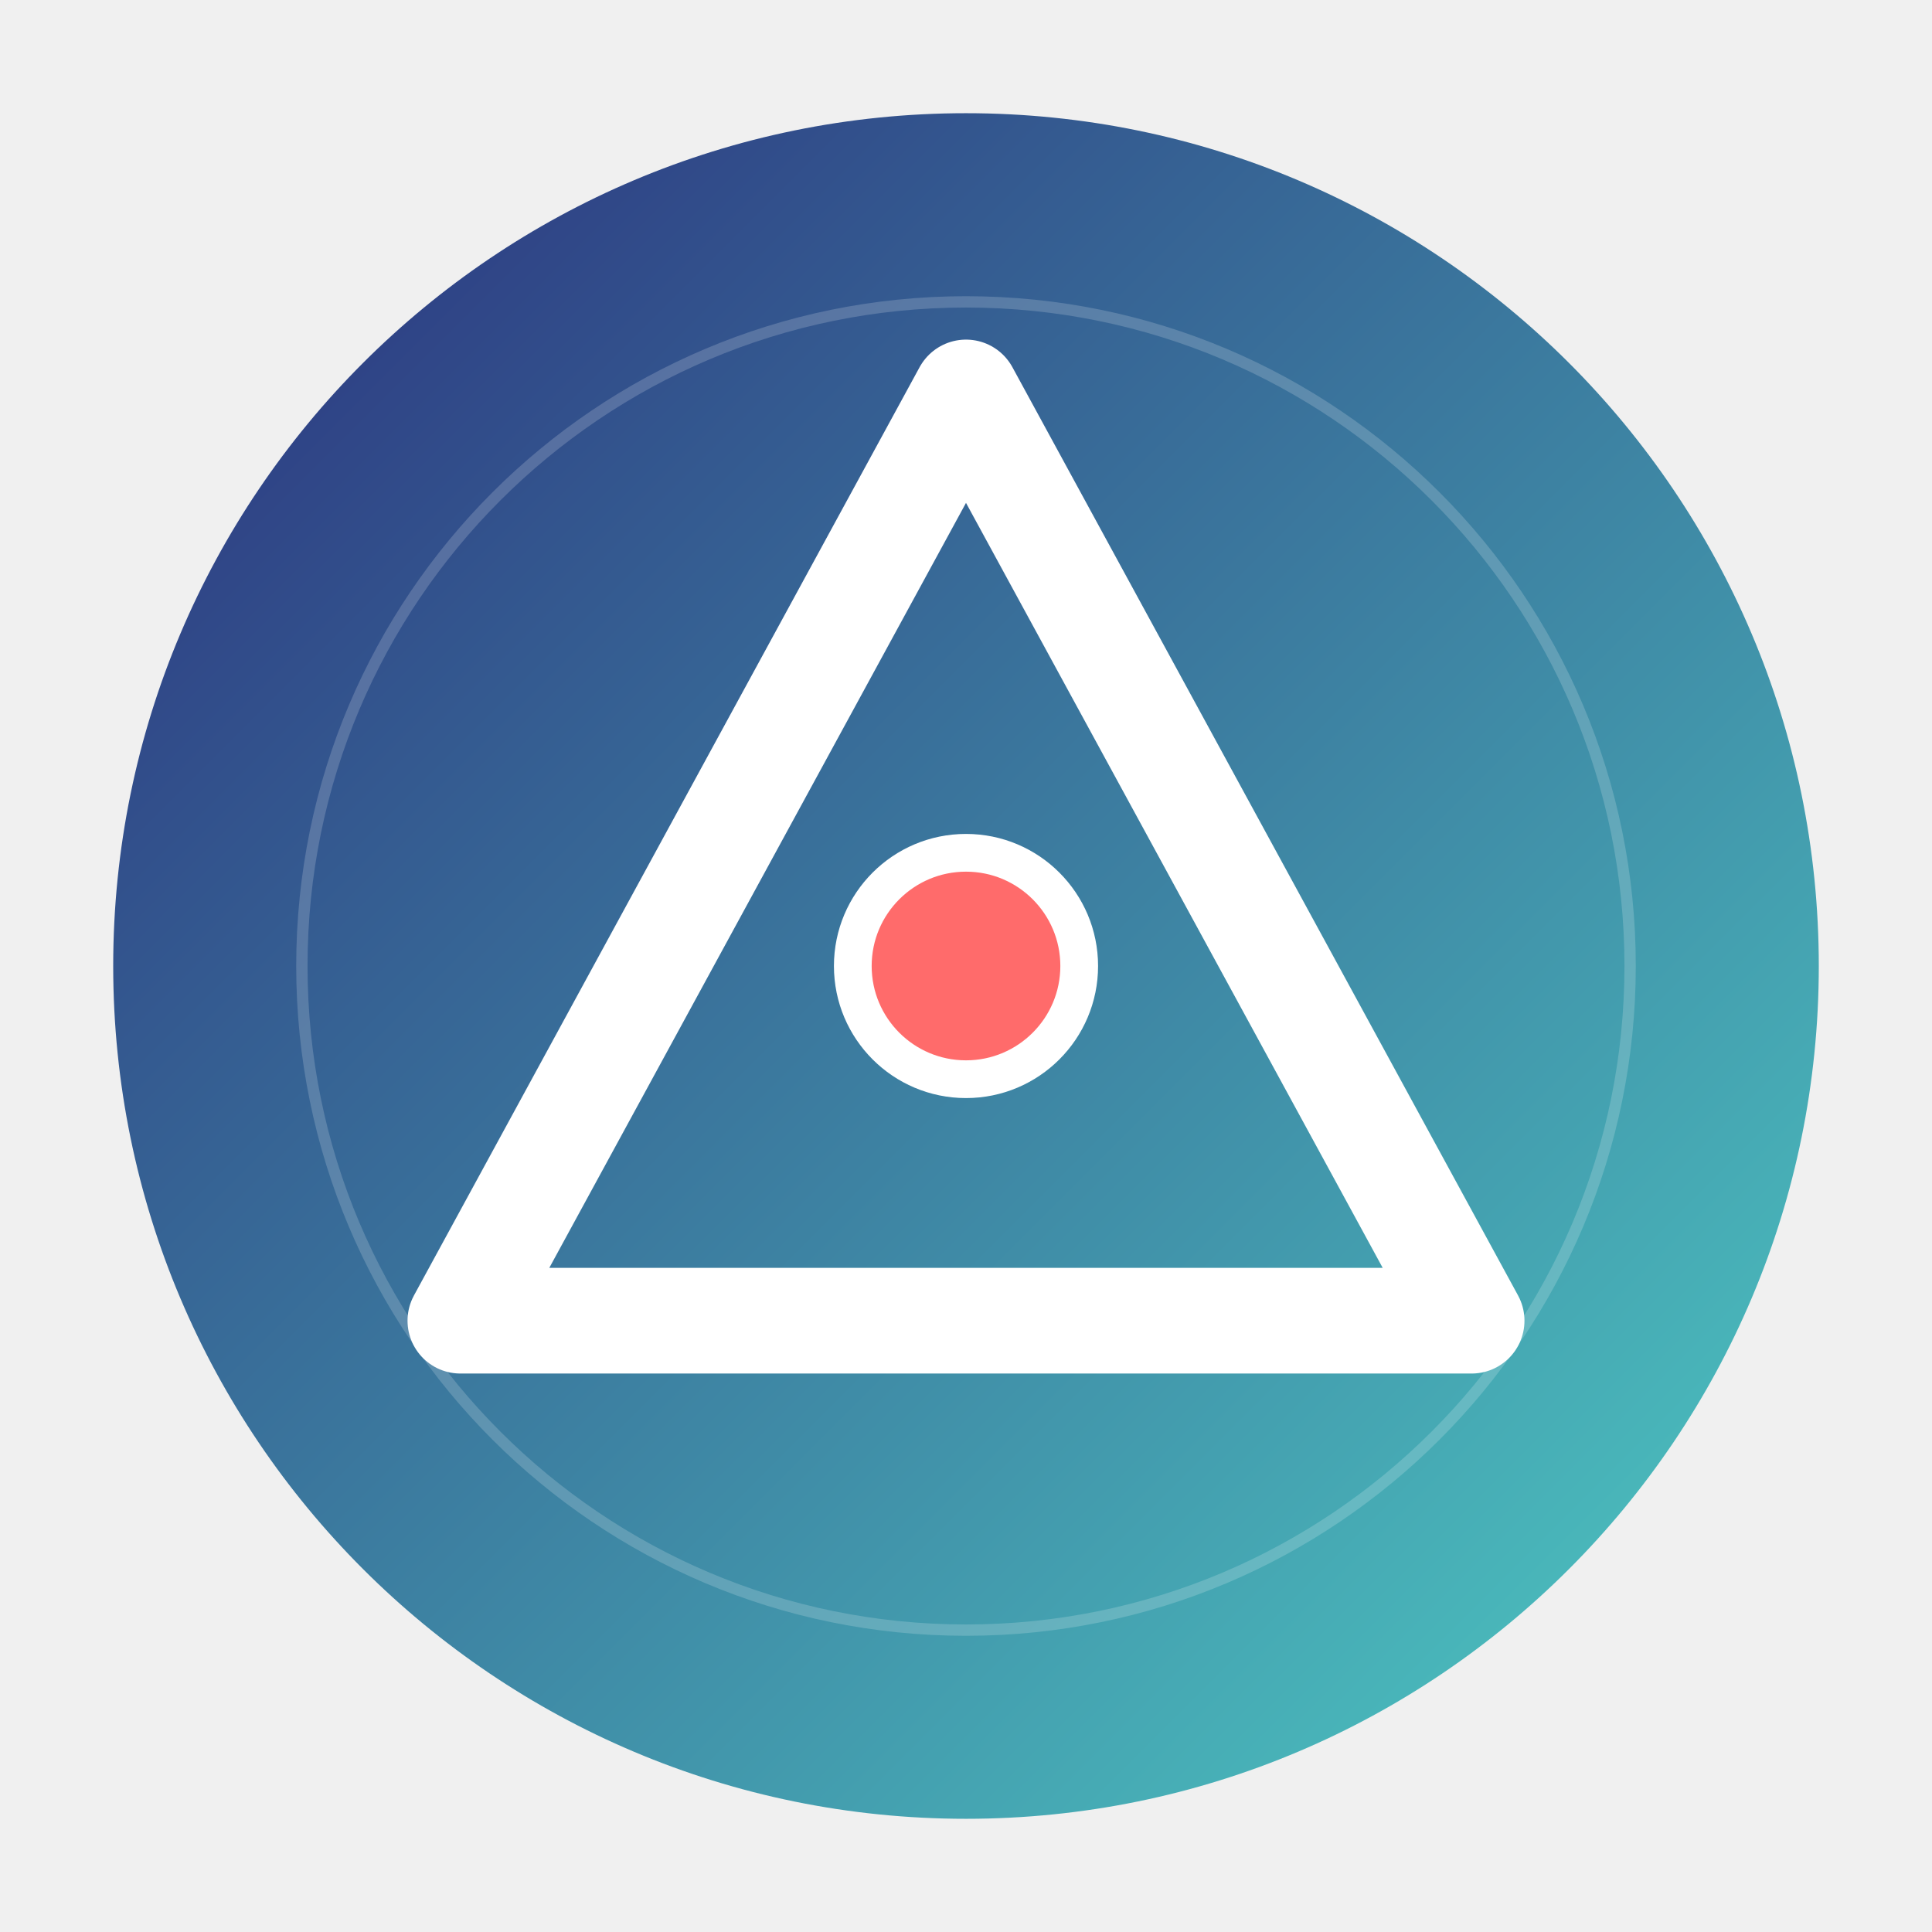
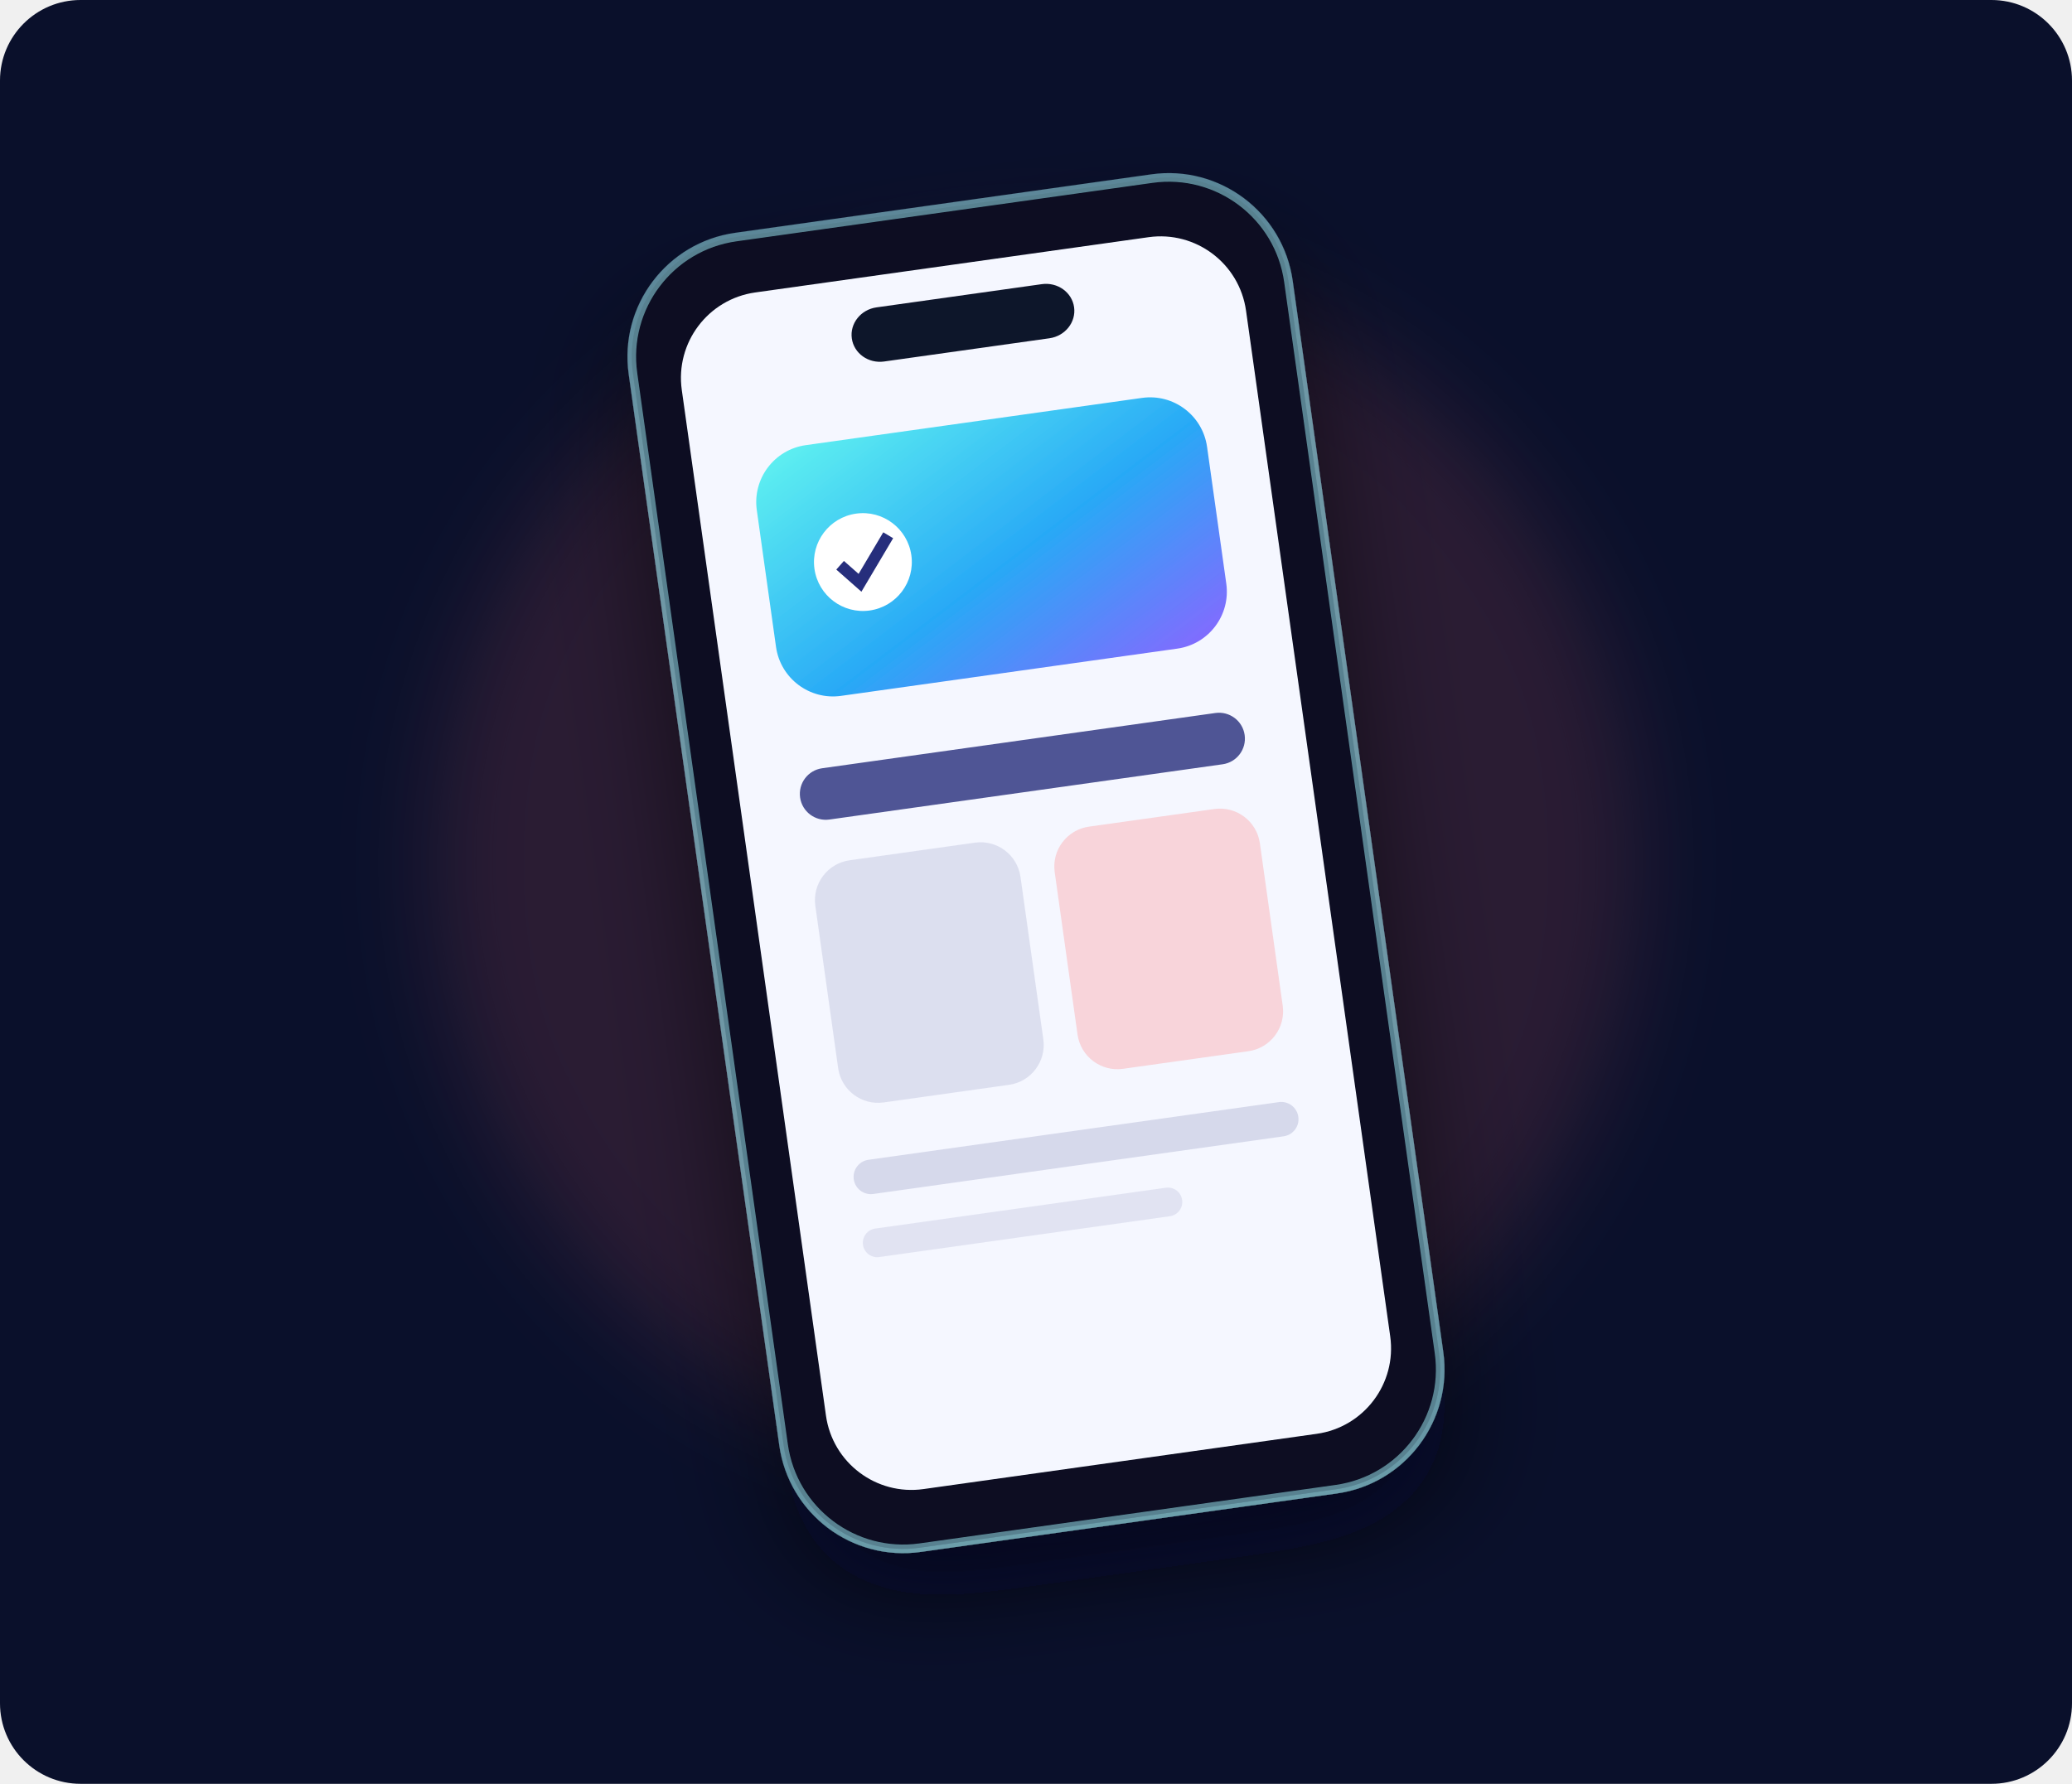
- <svg xmlns="http://www.w3.org/2000/svg" width="512" height="512" viewBox="0 0 512 512" role="img" aria-labelledby="title desc">
+ <svg xmlns="http://www.w3.org/2000/svg" width="720" height="620" viewBox="0 0 720 620" role="img" aria-labelledby="title desc">
  <defs>
-     <linearGradient id="g" x1="0" y1="0" x2="1" y2="1">
-       <stop offset="0" stop-color="#2A2D7C" />
-       <stop offset="1" stop-color="#4ECDC4" />
+     <linearGradient id="bg" x1="0" y1="0" x2="1" y2="1">
+       <stop stop-color="#10173b" />
+       <stop offset=".52" stop-color="#2A2D7C" />
+       <stop offset="1" stop-color="#087f91" />
    </linearGradient>
+     <linearGradient id="cyan" x1="0" y1="0" x2="1" y2="1">
+       <stop stop-color="#62F5F0" />
+       <stop offset=".55" stop-color="#28A9F6" />
+       <stop offset="1" stop-color="#8A65FF" />
+     </linearGradient>
+     <linearGradient id="coral" x1="0" y1="0" x2="1" y2="1">
+       <stop stop-color="#FF8A83" />
+       <stop offset="1" stop-color="#FF5D9E" />
+     </linearGradient>
+     <linearGradient id="screen" x1="0" y1="0" x2="1" y2="1">
+       <stop stop-color="#141E5B" />
+       <stop offset=".55" stop-color="#20266f" />
+       <stop offset="1" stop-color="#087f91" />
+     </linearGradient>
+     <linearGradient id="glass" x1="0" y1="0" x2="1" y2="1">
+       <stop stop-color="#A8F8FF" stop-opacity=".26" />
+       <stop offset="1" stop-color="#9A7BFF" stop-opacity=".08" />
+     </linearGradient>
+     <filter id="shadow" x="-40%" y="-40%" width="180%" height="190%">
+       <feDropShadow dx="0" dy="18" stdDeviation="18" flood-color="#020617" flood-opacity=".58" />
+     </filter>
+     <filter id="glow">
+       <feGaussianBlur stdDeviation="16" />
+     </filter>
+     <clipPath id="screenClip">
+       <rect x="95" y="88" width="460" height="300" rx="23" />
+     </clipPath>
  </defs>
-   <circle cx="256" cy="256" r="226" fill="url(#g)" />
-   <circle cx="256" cy="256" r="176" fill="none" stroke="#fff" stroke-opacity=".18" stroke-width="3" />
-   <path d="M256 104 L390 350 H122 Z" fill="none" stroke="#fff" stroke-width="28" stroke-linejoin="round" />
-   <circle cx="256" cy="256" r="30" fill="#FF6B6B" stroke="#fff" stroke-width="10" />
+   <rect width="720" height="620" rx="28" fill="#0A102B" />
+   <circle cx="360" cy="300" r="210" fill="#FF6B6B" opacity=".13" filter="url(#glow)" />
+   <g filter="url(#shadow)" transform="rotate(-8 360 300)">
+     <rect x="245" y="70" width="230" height="460" rx="42" fill="#080D20" stroke="#A9F6FF" stroke-opacity=".5" stroke-width="3" />
+     <rect x="261" y="90" width="198" height="420" rx="30" fill="#F5F7FF" />
+     <rect x="322" y="101" width="78" height="19" rx="10" fill="#11162C" />
+     <rect x="281" y="145" width="158" height="88" rx="20" fill="url(#cyan)" />
+     <circle cx="315" cy="188" r="17" fill="#fff" />
+     <path d="m307 188 6 7 12-15" fill="none" stroke="#252D7B" stroke-width="4" />
+     <rect x="282" y="257" width="156" height="18" rx="9" fill="#252D7B" opacity=".8" />
+     <rect x="282" y="290" width="72" height="85" rx="14" fill="#252D7B" opacity=".12" />
+     <rect x="366" y="290" width="72" height="85" rx="14" fill="#FF6B6B" opacity=".25" />
+     <rect x="282" y="394" width="156" height="12" rx="6" fill="#252D7B" opacity=".15" />
+     <rect x="282" y="418" width="112" height="10" rx="5" fill="#252D7B" opacity=".1" />
+   </g>
</svg>
